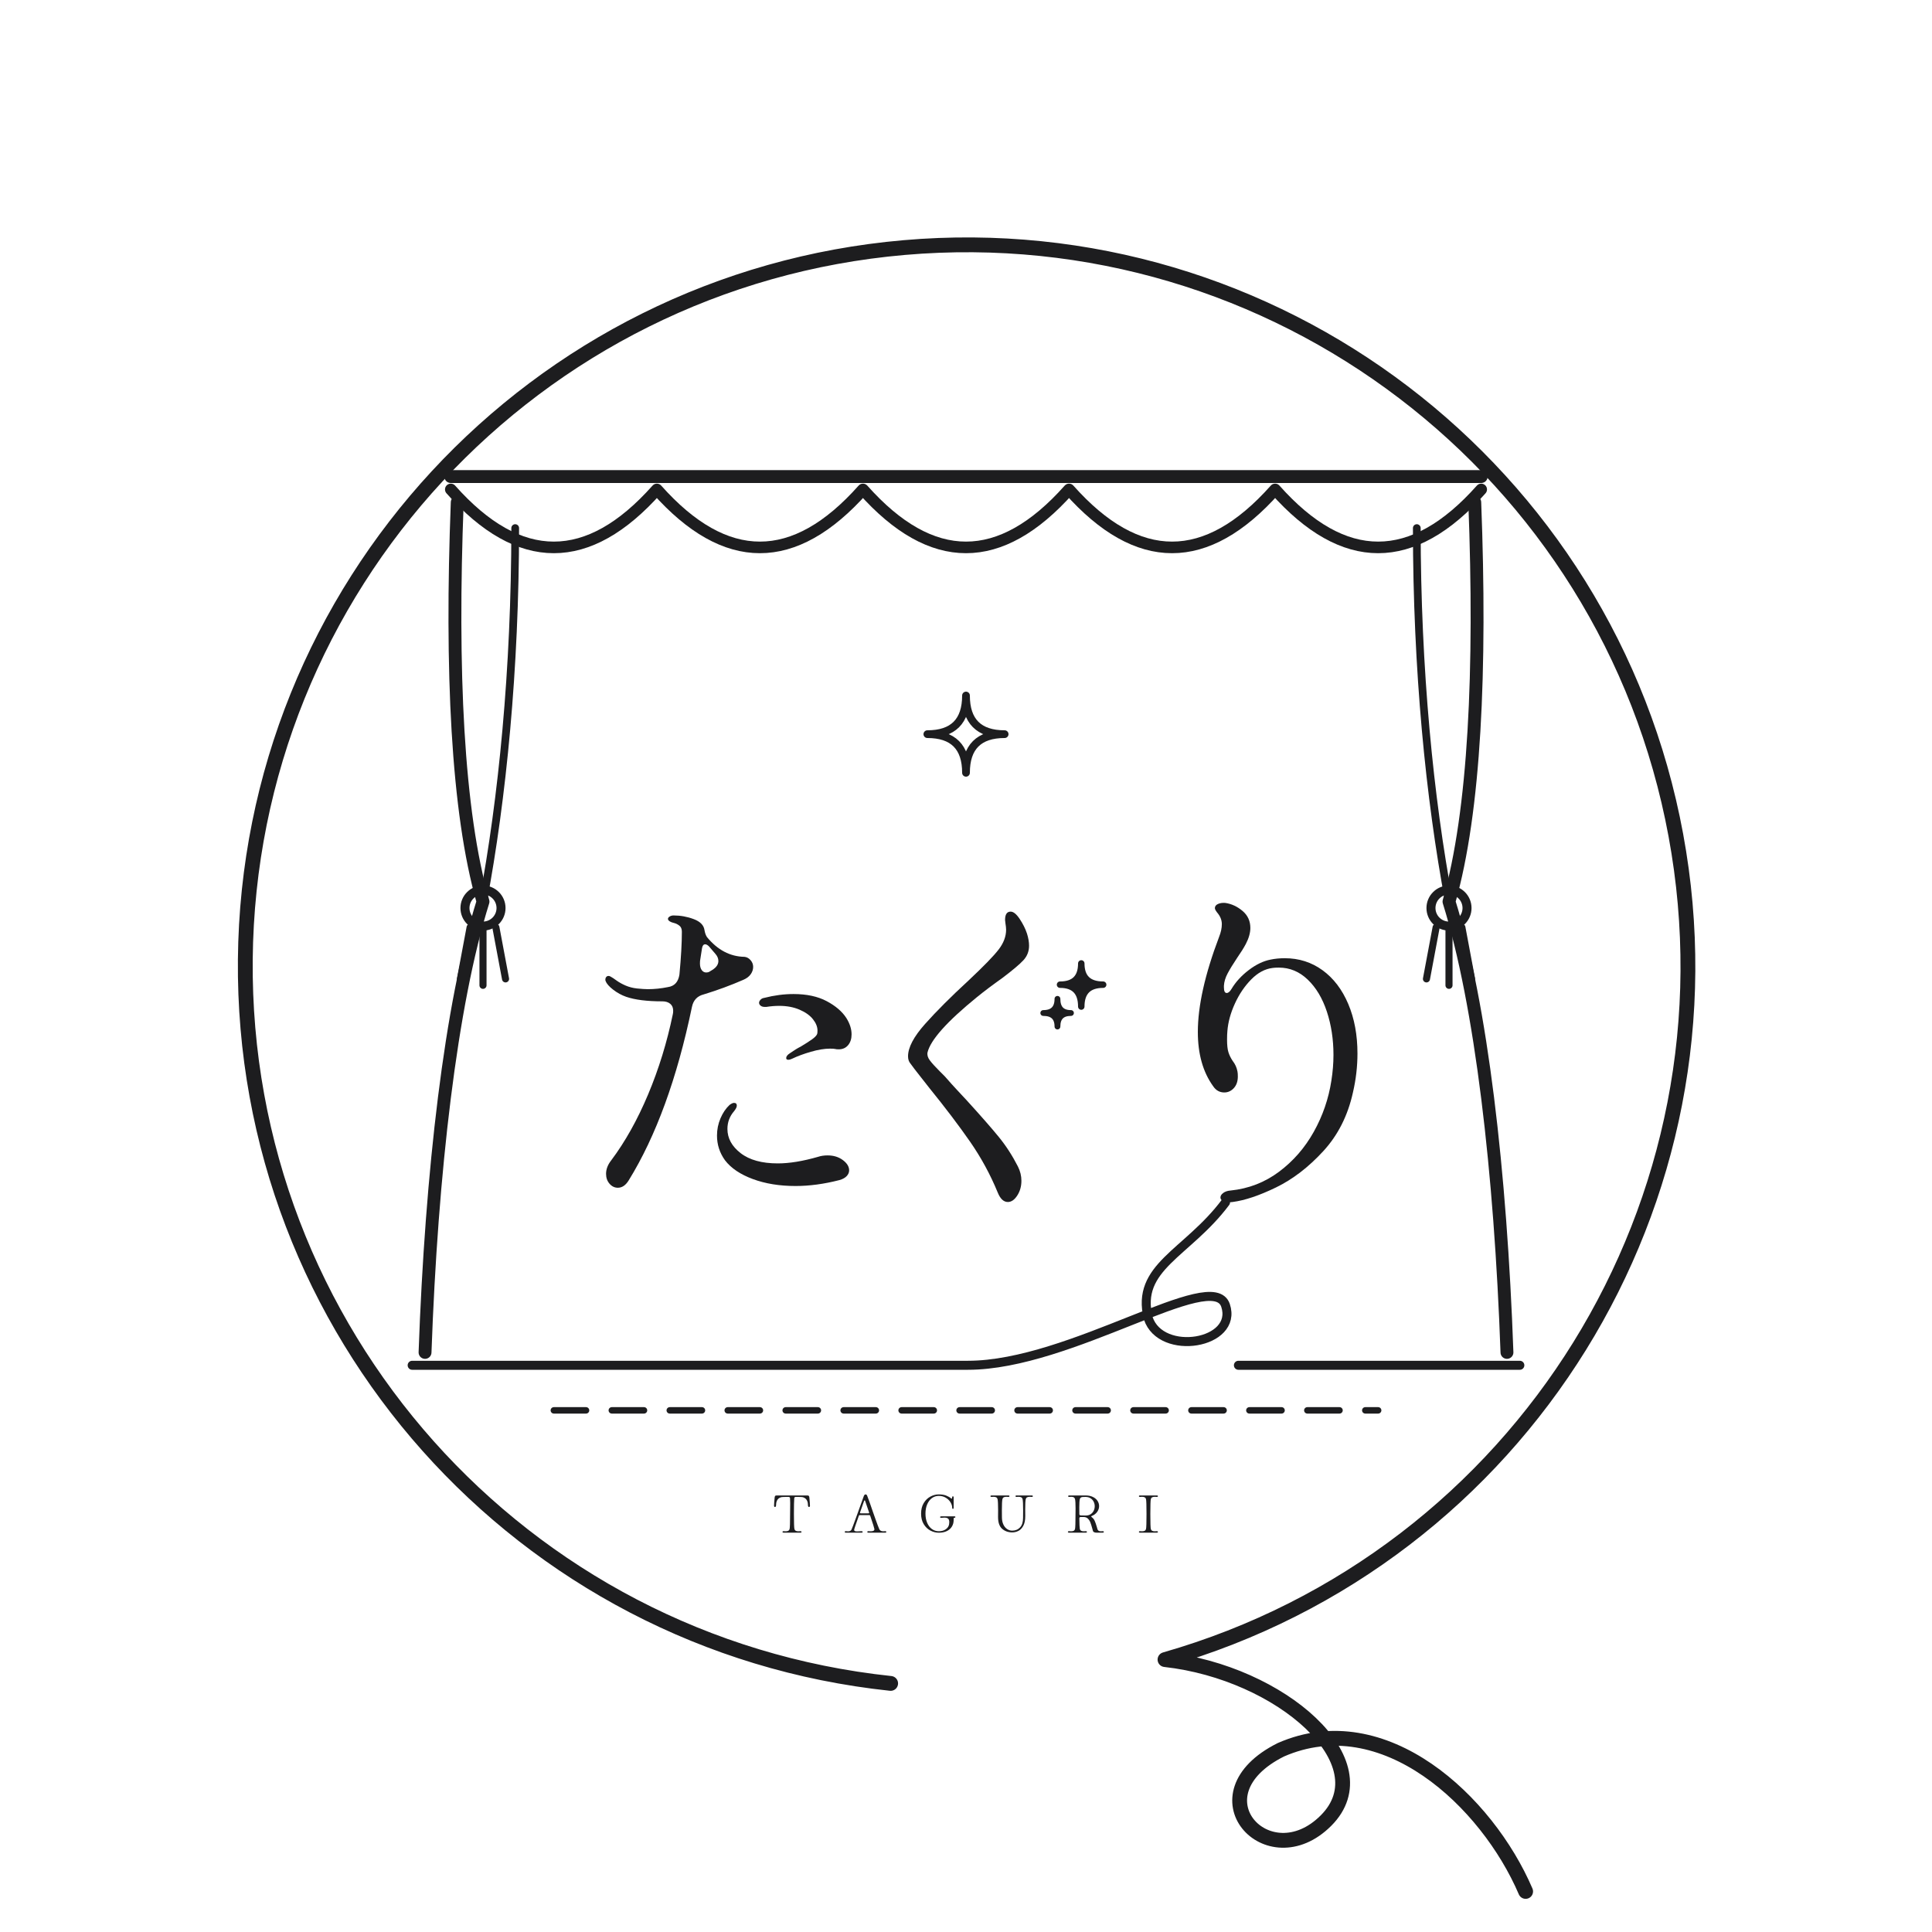
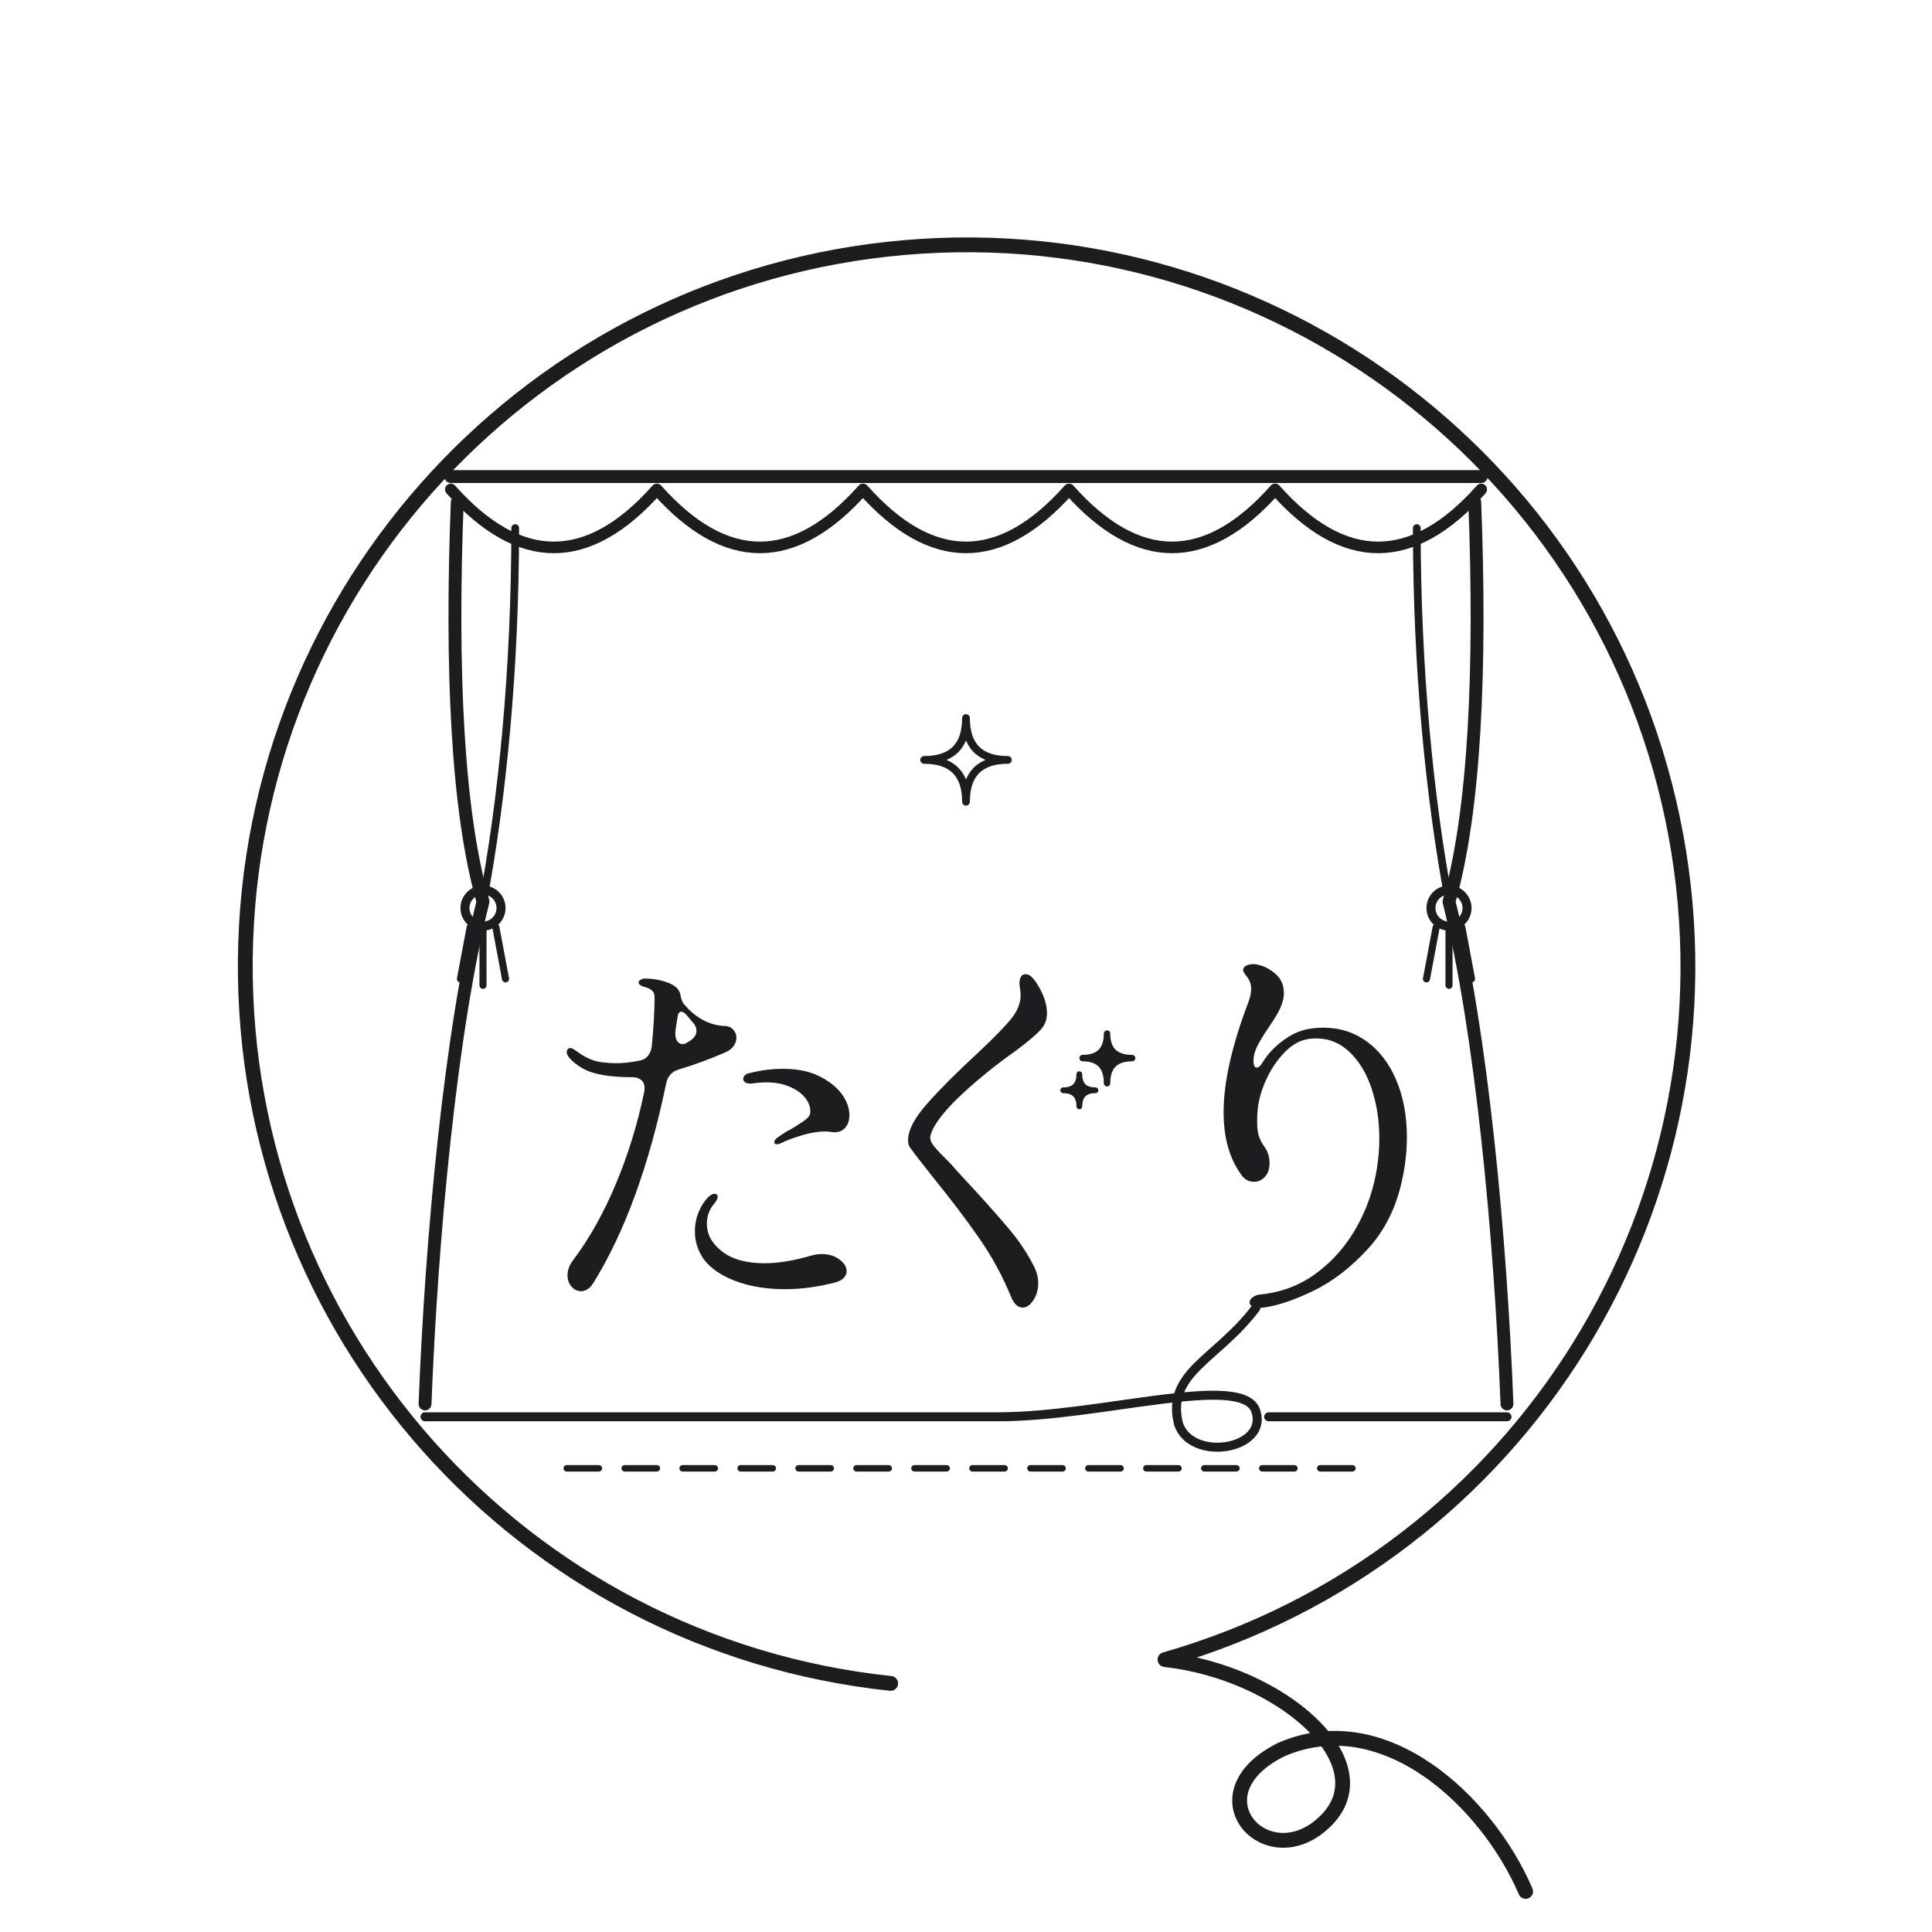
<svg xmlns="http://www.w3.org/2000/svg" viewBox="0 0 300 300" width="300" height="300" role="img" aria-label="たぐり">
  <path d="M138.3 261.4 A112 112 0 1 1 180.9 257.7 C198.9 259.7 214.9 273.7 205.9 282.7 C196.9 291.7 184.9 278.7 198.9 271.7 C214.9 264.7 230.9 279.7 236.9 293.7" fill="none" stroke="#1d1d1f" stroke-width="2.3" stroke-linecap="round" stroke-linejoin="round" />
  <path d="M70 74 L230 74" fill="none" stroke="#1d1d1f" stroke-width="2.0" stroke-linecap="round" stroke-linejoin="round" />
  <path d="M70 76 Q86 94 102 76 Q118 94 134 76 Q150 94 166 76 Q182 94 198 76 Q214 94 230 76" fill="none" stroke="#1d1d1f" stroke-width="1.8" stroke-linecap="round" stroke-linejoin="round" />
-   <path d="M71 78 C70 104 71 126 75 140 C70 156 67 182 66 210" fill="none" stroke="#1d1d1f" stroke-width="2.0" stroke-linecap="round" stroke-linejoin="round" />
+   <path d="M71 78 C70 104 71 126 75 140 C70 160 67 192 66 218" fill="none" stroke="#1d1d1f" stroke-width="2.0" stroke-linecap="round" stroke-linejoin="round" />
  <path d="M80 82 C80 104 78 124 75 140" fill="none" stroke="#1d1d1f" stroke-width="1.2" stroke-linecap="round" stroke-linejoin="round" />
-   <path d="M229 78 C230 104 229 126 225 140 C230 156 233 182 234 210" fill="none" stroke="#1d1d1f" stroke-width="2.0" stroke-linecap="round" stroke-linejoin="round" />
+   <path d="M229 78 C230 104 229 126 225 140 C230 160 233 192 234 218" fill="none" stroke="#1d1d1f" stroke-width="2.0" stroke-linecap="round" stroke-linejoin="round" />
  <path d="M220 82 C220 104 222 124 225 140" fill="none" stroke="#1d1d1f" stroke-width="1.2" stroke-linecap="round" stroke-linejoin="round" />
  <circle cx="75" cy="141" r="2.8" fill="none" stroke="#1d1d1f" stroke-width="1.4" />
  <path d="M73 144 L71.5 152 M75 144 L75 153 M77 144 L78.5 152" fill="none" stroke="#1d1d1f" stroke-width="1.1" stroke-linecap="round" stroke-linejoin="round" />
  <circle cx="225" cy="141" r="2.8" fill="none" stroke="#1d1d1f" stroke-width="1.4" />
  <path d="M223 144 L221.5 152 M225 144 L225 153 M227 144 L228.5 152" fill="none" stroke="#1d1d1f" stroke-width="1.1" stroke-linecap="round" stroke-linejoin="round" />
-   <path d="M94.0 152.14Q94.0 151.87 94.135 151.708Q94.27 151.546 94.486 151.546Q94.702 151.546 94.918 151.708Q95.134 151.816 95.728 152.248Q96.322 152.68 97.132 153.031Q97.942 153.382 98.914 153.49Q99.994 153.598 100.588 153.598Q102.154 153.598 103.72 153.274Q105.232 153.058 105.502 151.33Q105.88 147.334 105.88 144.688Q105.88 144.04 105.502 143.743Q105.124 143.446 104.719 143.338Q104.314 143.23 104.206 143.176Q103.72 142.96 103.72 142.69Q103.72 142.474 103.99 142.312Q104.26 142.15 104.584 142.15Q106.204 142.15 107.716 142.717Q109.228 143.284 109.39 144.418Q109.498 145.066 109.768 145.498Q112.252 148.522 115.6 148.576Q116.14 148.63 116.545 149.089Q116.95 149.548 116.95 150.142Q116.95 150.736 116.572 151.276Q116.194 151.816 115.438 152.14Q112.468 153.436 109.282 154.408Q107.77 154.786 107.446 156.352Q103.99 172.984 97.618 183.298Q96.916 184.432 95.944 184.432Q95.188 184.432 94.648 183.811Q94.108 183.19 94.108 182.272Q94.108 181.192 94.918 180.166Q98.158 175.846 100.642 169.933Q103.126 164.02 104.476 157.486Q104.53 157.27 104.53 156.946Q104.53 156.244 104.071 155.866Q103.612 155.488 102.856 155.488Q99.292 155.488 97.24 154.786Q96.16 154.408 95.215 153.679Q94.27 152.95 94.054 152.356Q94.0 152.302 94.0 152.14ZM108.742 148.954Q108.688 149.17 108.688 149.602Q108.688 150.25 108.958 150.628Q109.228 151.006 109.66 151.006Q110.038 151.006 110.308 150.79L110.578 150.628Q111.55 150.034 111.55 149.224Q111.55 148.63 111.064 148.09L110.092 146.956Q109.768 146.632 109.498 146.632Q109.12 146.632 109.012 147.226ZM123.214 154.354Q126.292 154.354 128.371 155.461Q130.45 156.568 131.422 158.08Q132.232 159.376 132.232 160.618Q132.232 161.644 131.692 162.292Q131.152 162.94 130.234 162.94Q129.856 162.94 129.694 162.886Q129.478 162.832 128.884 162.832Q127.588 162.832 125.914 163.318Q124.24 163.804 122.998 164.398Q122.674 164.56 122.404 164.56Q122.08 164.56 122.08 164.29Q122.08 163.912 122.674 163.534Q123.592 162.886 124.348 162.508Q125.428 161.86 126.076 161.401Q126.724 160.942 126.886 160.564Q126.94 160.402 126.94 160.024Q126.94 159.16 126.238 158.269Q125.536 157.378 124.159 156.784Q122.782 156.19 121.0 156.19Q120.028 156.19 119.002 156.352H118.732Q118.354 156.352 118.111 156.163Q117.868 155.974 117.868 155.704Q117.868 155.488 118.084 155.245Q118.3 155.002 118.678 154.948Q121.0 154.354 123.214 154.354ZM111.334 176.332Q111.334 174.928 111.874 173.659Q112.414 172.39 113.278 171.58Q113.71 171.256 113.98 171.256Q114.412 171.256 114.412 171.688Q114.412 172.012 113.98 172.552Q112.954 173.74 112.954 175.306Q112.954 177.466 115.006 179.059Q117.058 180.652 120.784 180.652Q123.484 180.652 127.048 179.626Q127.696 179.41 128.506 179.41Q129.91 179.41 130.882 180.139Q131.854 180.868 131.854 181.732Q131.854 182.218 131.476 182.623Q131.098 183.028 130.342 183.244Q126.778 184.162 123.538 184.162Q119.812 184.162 116.896 183.082Q113.98 182.002 112.576 180.166Q111.334 178.438 111.334 176.332Z" fill="#1d1d1f" />
-   <path d="M144.348 168.988Q143.808 168.286 142.863 167.098Q141.918 165.91 141.378 165.154Q141.0 164.722 141.0 164.02Q141.0 161.968 143.646 158.998Q146.292 156.028 150.396 152.248Q153.906 148.954 155.067 147.442Q156.228 145.93 156.228 144.364Q156.228 143.986 156.12 143.338L156.066 142.852Q156.066 141.556 156.93 141.556Q157.578 141.556 158.334 142.69Q159.09 143.824 159.468 144.958Q159.792 145.984 159.792 146.848Q159.792 148.144 158.928 149.089Q158.064 150.034 155.634 151.87Q153.42 153.436 151.692 154.84Q144.726 160.51 144.024 163.426Q143.916 164.02 144.375 164.641Q144.834 165.262 145.914 166.342L146.724 167.152Q147.804 168.394 148.668 169.312Q149.532 170.23 150.126 170.878Q153.42 174.496 155.094 176.548Q156.768 178.6 158.064 181.138Q158.604 182.218 158.604 183.352Q158.604 184.648 157.956 185.647Q157.308 186.646 156.498 186.646Q155.526 186.646 154.932 185.188Q153.204 180.976 150.612 177.25Q148.02 173.524 144.348 168.988Z" fill="#1d1d1f" />
-   <path d="M167.9 149.6 Q167.9 152.9 171.3 152.9 Q167.9 152.9 167.9 156.3 Q167.9 152.9 164.6 152.9 Q167.9 152.9 167.9 149.6Z" fill="#1d1d1f" stroke="#1d1d1f" stroke-width="1.0" stroke-linejoin="round" />
-   <path d="M164.2 155.1 Q164.2 157.3 166.3 157.3 Q164.2 157.3 164.2 159.4 Q164.2 157.3 162.0 157.3 Q164.2 157.3 164.2 155.1Z" fill="#1d1d1f" stroke="#1d1d1f" stroke-width="0.9" stroke-linejoin="round" />
-   <path d="M186.0 160.24Q186.0 154.192 189.294 145.498Q189.726 144.418 189.726 143.5Q189.726 142.528 188.97 141.664Q188.646 141.232 188.646 141.016Q188.646 140.584 189.132 140.368Q189.618 140.152 190.266 140.206Q191.724 140.422 192.939 141.448Q194.154 142.474 194.154 144.094Q194.154 145.228 193.452 146.578Q192.966 147.496 192.102 148.738Q191.13 150.196 190.617 151.168Q190.104 152.14 190.05 153.058V153.328Q190.05 154.192 190.482 154.192Q190.86 154.192 191.238 153.544Q192.21 151.924 193.911 150.628Q195.612 149.332 197.286 149.008Q198.312 148.792 199.5 148.792Q202.794 148.792 205.359 150.655Q207.924 152.518 209.355 155.893Q210.786 159.268 210.786 163.588Q210.786 166.612 210.084 169.636Q208.896 175.036 205.467 178.762Q202.038 182.488 198.15 184.378Q194.262 186.268 191.4 186.646L190.86 186.7Q190.212 186.7 189.861 186.484Q189.51 186.268 189.51 185.944Q189.51 185.566 189.942 185.242Q190.374 184.918 191.076 184.864Q195.288 184.432 198.609 181.948Q201.93 179.464 204.009 175.738Q206.088 172.012 206.736 167.8Q207.06 165.748 207.06 163.804Q207.06 160.186 206.034 157.081Q205.008 153.976 203.064 152.113Q201.12 150.25 198.582 150.25Q197.934 150.25 197.61 150.304Q195.828 150.52 194.289 152.086Q192.75 153.652 191.751 155.839Q190.752 158.026 190.59 160.078Q190.536 160.618 190.536 161.428Q190.536 162.724 190.752 163.399Q190.968 164.074 191.4 164.722Q191.994 165.478 192.156 166.396Q192.21 166.666 192.21 167.152Q192.21 168.286 191.589 168.961Q190.968 169.636 190.104 169.636Q189.024 169.636 188.376 168.664Q186.0 165.37 186.0 160.24Z" fill="#1d1d1f" />
-   <path d="M190.3 186.7 C184.3 194.7 176.3 196.7 178.3 204.7 C180.3 210.7 192.3 208.7 190.3 202.7 C188.3 196.7 166.3 212 150.3 212 L64 212" fill="none" stroke="#1d1d1f" stroke-width="1.4" stroke-linecap="round" stroke-linejoin="round" />
-   <path d="M192.3 212 L236 212" fill="none" stroke="#1d1d1f" stroke-width="1.4" stroke-linecap="round" stroke-linejoin="round" />
-   <path d="M86 219 L214 219" fill="none" stroke="#1d1d1f" stroke-width="1.0" stroke-linecap="round" stroke-linejoin="round" stroke-dasharray="5 4" />
-   <path d="M150.0 108.0 Q150.0 114.0 156.0 114.0 Q150.0 114.0 150.0 120.0 Q150.0 114.0 144.0 114.0 Q150.0 114.0 150.0 108.0Z" fill="none" stroke="#1d1d1f" stroke-width="1.2" stroke-linejoin="round" />
-   <path d="M121.504 237.873Q121.504 237.821 121.559 237.787Q121.614 237.754 121.699 237.762Q121.903 237.779 121.997 237.779Q122.252 237.779 122.405 237.698Q122.558 237.618 122.609 237.422Q122.685 237.116 122.685 235.101L122.694 234.209Q122.702 233.928 122.702 233.401Q122.702 232.909 122.677 232.628Q122.651 232.441 122.439 232.441H122.09Q121.58 232.441 121.376 232.471Q121.172 232.5 120.985 232.628Q120.501 232.942 120.501 233.784Q120.501 233.886 120.45 233.945Q120.399 234.005 120.331 234.005Q120.271 234.005 120.233 233.95Q120.195 233.894 120.195 233.801Q120.195 233.487 120.288 232.526Q120.322 232.22 120.518 232.22L122.983 232.212L125.448 232.22Q125.643 232.22 125.677 232.526Q125.771 233.487 125.771 233.801Q125.771 233.894 125.732 233.95Q125.694 234.005 125.635 234.005Q125.567 234.005 125.516 233.945Q125.465 233.886 125.465 233.784Q125.465 232.942 124.98 232.628Q124.793 232.5 124.602 232.471Q124.411 232.441 123.918 232.441H123.569Q123.348 232.441 123.331 232.637Q123.28 233.206 123.28 235.101Q123.28 237.116 123.357 237.422Q123.408 237.618 123.561 237.698Q123.714 237.779 123.969 237.779Q124.062 237.779 124.266 237.762H124.3Q124.377 237.762 124.419 237.796Q124.462 237.83 124.462 237.881Q124.462 237.923 124.415 237.957Q124.368 237.992 124.283 237.992H122.983H121.682Q121.597 237.992 121.55 237.957Q121.504 237.923 121.504 237.873Z M131.347 237.992Q131.262 237.992 131.215 237.957Q131.168 237.923 131.168 237.873Q131.168 237.821 131.219 237.787Q131.27 237.754 131.364 237.762Q131.644 237.787 131.687 237.787Q132.078 237.787 132.222 237.516Q132.316 237.345 132.983 235.501Q133.65 233.656 133.803 233.223L134.135 232.297Q134.245 232.05 134.398 232.05Q134.483 232.05 134.547 232.097Q134.611 232.143 134.662 232.28Q134.925 232.925 135.478 234.566Q135.588 234.881 135.95 235.905Q136.311 236.929 136.523 237.422Q136.608 237.618 136.766 237.698Q136.923 237.779 137.161 237.779Q137.246 237.779 137.433 237.762H137.467Q137.543 237.762 137.586 237.796Q137.628 237.83 137.628 237.881Q137.628 237.923 137.582 237.957Q137.535 237.992 137.45 237.992H134.849Q134.764 237.992 134.717 237.957Q134.67 237.923 134.67 237.873Q134.67 237.821 134.726 237.787Q134.781 237.754 134.866 237.762Q135.087 237.779 135.197 237.779Q135.818 237.779 135.775 237.422Q135.75 237.201 135.129 235.374Q135.095 235.263 134.985 235.263H133.506Q133.404 235.263 133.361 235.365Q132.639 237.397 132.63 237.558Q132.622 237.685 132.736 237.741Q132.851 237.796 133.115 237.796Q133.412 237.796 133.761 237.762H133.786Q133.863 237.762 133.91 237.796Q133.956 237.83 133.956 237.881Q133.956 237.923 133.91 237.957Q133.863 237.992 133.778 237.992ZM133.548 234.838Q133.54 234.863 133.54 234.898Q133.54 234.991 133.65 234.991H134.849Q134.917 234.991 134.947 234.948Q134.976 234.906 134.951 234.846L134.339 233.061Q134.313 232.976 134.262 232.976Q134.203 232.976 134.177 233.061Z M143.026 235.034Q143.026 234.073 143.434 233.397Q143.842 232.721 144.475 232.386Q145.108 232.05 145.78 232.05Q146.46 232.05 146.923 232.233Q147.386 232.416 147.667 232.654Q147.726 232.704 147.769 232.704Q147.854 232.704 147.854 232.475Q147.854 232.407 147.888 232.377Q147.922 232.347 147.964 232.347Q148.015 232.347 148.049 232.386Q148.083 232.424 148.083 232.492V233.342V234.107Q148.083 234.201 148.049 234.252Q148.015 234.303 147.964 234.303Q147.922 234.303 147.888 234.252Q147.854 234.201 147.854 234.107Q147.854 233.708 147.594 233.278Q147.335 232.849 146.859 232.564Q146.383 232.28 145.78 232.28Q145.176 232.28 144.704 232.628Q144.233 232.976 143.969 233.601Q143.706 234.226 143.706 235.034Q143.706 235.841 143.969 236.462Q144.233 237.082 144.704 237.426Q145.176 237.77 145.78 237.77Q146.434 237.77 146.872 237.456Q147.31 237.142 147.378 236.666Q147.403 236.487 147.403 236.351Q147.403 235.969 147.221 235.811Q147.038 235.654 146.638 235.654Q146.511 235.654 146.171 235.688H146.137Q146.06 235.688 146.018 235.654Q145.975 235.62 145.975 235.569Q145.975 235.526 146.022 235.493Q146.069 235.458 146.154 235.458H148.211Q148.279 235.458 148.317 235.488Q148.355 235.518 148.355 235.56Q148.355 235.612 148.304 235.65Q148.253 235.688 148.16 235.688Q148.1 235.688 148.092 235.739Q148.083 235.79 148.083 236.028Q148.083 236.614 147.798 237.065Q147.514 237.516 146.995 237.758Q146.477 238.0 145.78 238.0Q145.108 238.0 144.475 237.668Q143.842 237.337 143.434 236.666Q143.026 235.994 143.026 235.034Z M154.977 235.56 154.985 234.498Q154.985 233.138 154.9 232.781Q154.849 232.585 154.696 232.505Q154.543 232.424 154.288 232.424Q154.195 232.424 153.991 232.441H153.965Q153.889 232.441 153.842 232.411Q153.795 232.381 153.795 232.331Q153.795 232.28 153.842 232.245Q153.889 232.212 153.974 232.212H155.274H156.575Q156.66 232.212 156.707 232.245Q156.753 232.28 156.753 232.322Q156.753 232.373 156.711 232.407Q156.668 232.441 156.592 232.441L156.243 232.424Q155.997 232.424 155.852 232.505Q155.708 232.585 155.657 232.781Q155.572 233.138 155.572 234.481L155.58 235.595Q155.58 236.249 155.801 236.721Q156.022 237.192 156.388 237.435Q156.753 237.677 157.17 237.677Q157.918 237.677 158.389 237.18Q158.861 236.683 158.861 235.679L158.87 234.532Q158.87 233.138 158.785 232.781Q158.734 232.585 158.581 232.505Q158.428 232.424 158.173 232.424L157.841 232.441Q157.765 232.441 157.722 232.407Q157.68 232.373 157.68 232.322Q157.68 232.28 157.726 232.245Q157.773 232.212 157.858 232.212H160.204Q160.289 232.212 160.336 232.245Q160.383 232.28 160.383 232.331Q160.383 232.381 160.336 232.411Q160.289 232.441 160.213 232.441Q160.128 232.441 160.047 232.433Q159.966 232.424 159.89 232.424Q159.635 232.424 159.482 232.505Q159.329 232.585 159.278 232.781Q159.193 233.138 159.193 234.413L159.201 235.424Q159.201 236.376 158.891 236.938Q158.581 237.499 158.126 237.724Q157.671 237.949 157.187 237.949Q156.252 237.949 155.614 237.397Q154.977 236.844 154.977 235.56Z M165.823 237.873Q165.823 237.821 165.878 237.787Q165.933 237.754 166.018 237.762Q166.222 237.779 166.316 237.779Q166.571 237.779 166.724 237.698Q166.877 237.618 166.928 237.422Q167.004 237.116 167.004 235.101L167.013 234.226Q167.013 233.113 166.928 232.781Q166.877 232.585 166.732 232.505Q166.588 232.424 166.35 232.424Q166.256 232.424 166.052 232.441H166.018Q165.942 232.441 165.899 232.407Q165.857 232.373 165.857 232.322Q165.857 232.28 165.904 232.245Q165.95 232.212 166.035 232.212H168.551Q169.223 232.212 169.703 232.445Q170.183 232.679 170.425 233.057Q170.668 233.435 170.668 233.869Q170.668 234.337 170.379 234.753Q170.09 235.169 169.554 235.391Q169.444 235.424 169.444 235.484Q169.444 235.526 169.529 235.586Q169.826 235.807 169.979 236.143Q170.132 236.478 170.311 237.09Q170.336 237.201 170.404 237.422Q170.464 237.618 170.591 237.698Q170.719 237.779 170.948 237.779Q171.025 237.779 171.212 237.762H171.246Q171.322 237.762 171.365 237.796Q171.407 237.83 171.407 237.881Q171.407 237.923 171.361 237.957Q171.314 237.992 171.229 237.992H170.268Q170.056 237.992 169.903 237.923Q169.75 237.856 169.716 237.737L169.588 237.278Q169.435 236.708 169.299 236.372Q169.163 236.036 168.912 235.798Q168.662 235.56 168.262 235.56H167.812Q167.599 235.56 167.599 235.781Q167.616 237.15 167.676 237.422Q167.727 237.618 167.88 237.698Q168.033 237.779 168.288 237.779Q168.381 237.779 168.585 237.762H168.619Q168.696 237.762 168.738 237.796Q168.781 237.83 168.781 237.881Q168.781 237.923 168.734 237.957Q168.687 237.992 168.602 237.992H166.001Q165.916 237.992 165.869 237.957Q165.823 237.923 165.823 237.873ZM167.599 235.093Q167.599 235.297 167.803 235.314Q168.262 235.331 168.594 235.331Q169.036 235.331 169.35 235.127Q169.665 234.923 169.826 234.591Q169.988 234.26 169.988 233.886Q169.988 233.512 169.822 233.18Q169.656 232.849 169.333 232.645Q169.01 232.441 168.551 232.441Q168.237 232.441 168.096 232.454Q167.956 232.466 167.837 232.539Q167.718 232.611 167.676 232.781Q167.591 233.121 167.591 234.073L167.599 234.846Z M176.847 237.873Q176.847 237.821 176.902 237.787Q176.958 237.754 177.043 237.762Q177.247 237.779 177.34 237.779Q177.595 237.779 177.748 237.698Q177.901 237.618 177.952 237.422Q178.029 237.116 178.029 235.101Q178.029 233.087 177.952 232.781Q177.901 232.585 177.748 232.505Q177.595 232.424 177.34 232.424Q177.247 232.424 177.043 232.441H177.009Q176.932 232.441 176.89 232.407Q176.847 232.373 176.847 232.322Q176.847 232.28 176.894 232.245Q176.941 232.212 177.026 232.212H178.326H179.627Q179.712 232.212 179.758 232.245Q179.805 232.28 179.805 232.331Q179.805 232.381 179.75 232.416Q179.695 232.45 179.61 232.441Q179.406 232.424 179.312 232.424Q179.057 232.424 178.904 232.505Q178.751 232.585 178.7 232.781Q178.624 233.087 178.624 235.101Q178.624 237.116 178.7 237.422Q178.751 237.618 178.904 237.698Q179.057 237.779 179.312 237.779Q179.406 237.779 179.61 237.762H179.644Q179.72 237.762 179.763 237.796Q179.805 237.83 179.805 237.881Q179.805 237.923 179.758 237.957Q179.712 237.992 179.627 237.992H178.326H177.026Q176.941 237.992 176.894 237.957Q176.847 237.923 176.847 237.873Z" fill="#1d1d1f" />
+   <path d="M88.0 163.42Q88.0 163.11 88.155 162.924Q88.31 162.738 88.558 162.738Q88.806 162.738 89.054 162.924Q89.302 163.048 89.984 163.544Q90.666 164.04 91.596 164.443Q92.526 164.846 93.642 164.97Q94.882 165.094 95.564 165.094Q97.362 165.094 99.16 164.722Q100.896 164.474 101.206 162.49Q101.64 157.902 101.64 154.864Q101.64 154.12 101.206 153.779Q100.772 153.438 100.307 153.314Q99.842 153.19 99.718 153.128Q99.16 152.88 99.16 152.57Q99.16 152.322 99.47 152.136Q99.78 151.95 100.152 151.95Q102.012 151.95 103.748 152.601Q105.484 153.252 105.67 154.554Q105.794 155.298 106.104 155.794Q108.956 159.266 112.8 159.328Q113.42 159.39 113.885 159.917Q114.35 160.444 114.35 161.126Q114.35 161.808 113.916 162.428Q113.482 163.048 112.614 163.42Q109.204 164.908 105.546 166.024Q103.81 166.458 103.438 168.256Q99.47 187.352 92.154 199.194Q91.348 200.496 90.232 200.496Q89.364 200.496 88.744 199.783Q88.124 199.07 88.124 198.016Q88.124 196.776 89.054 195.598Q92.774 190.638 95.626 183.849Q98.478 177.06 100.028 169.558Q100.09 169.31 100.09 168.938Q100.09 168.132 99.563 167.698Q99.036 167.264 98.168 167.264Q94.076 167.264 91.72 166.458Q90.48 166.024 89.395 165.187Q88.31 164.35 88.062 163.668Q88.0 163.606 88.0 163.42ZM104.926 159.762Q104.864 160.01 104.864 160.506Q104.864 161.25 105.174 161.684Q105.484 162.118 105.98 162.118Q106.414 162.118 106.724 161.87L107.034 161.684Q108.15 161.002 108.15 160.072Q108.15 159.39 107.592 158.77L106.476 157.468Q106.104 157.096 105.794 157.096Q105.36 157.096 105.236 157.778ZM121.542 165.962Q125.076 165.962 127.463 167.233Q129.85 168.504 130.966 170.24Q131.896 171.728 131.896 173.154Q131.896 174.332 131.276 175.076Q130.656 175.82 129.602 175.82Q129.168 175.82 128.982 175.758Q128.734 175.696 128.052 175.696Q126.564 175.696 124.642 176.254Q122.72 176.812 121.294 177.494Q120.922 177.68 120.612 177.68Q120.24 177.68 120.24 177.37Q120.24 176.936 120.922 176.502Q121.976 175.758 122.844 175.324Q124.084 174.58 124.828 174.053Q125.572 173.526 125.758 173.092Q125.82 172.906 125.82 172.472Q125.82 171.48 125.014 170.457Q124.208 169.434 122.627 168.752Q121.046 168.07 119.0 168.07Q117.884 168.07 116.706 168.256H116.396Q115.962 168.256 115.683 168.039Q115.404 167.822 115.404 167.512Q115.404 167.264 115.652 166.985Q115.9 166.706 116.334 166.644Q119.0 165.962 121.542 165.962ZM107.902 191.196Q107.902 189.584 108.522 188.127Q109.142 186.67 110.134 185.74Q110.63 185.368 110.94 185.368Q111.436 185.368 111.436 185.864Q111.436 186.236 110.94 186.856Q109.762 188.22 109.762 190.018Q109.762 192.498 112.118 194.327Q114.474 196.156 118.752 196.156Q121.852 196.156 125.944 194.978Q126.688 194.73 127.618 194.73Q129.23 194.73 130.346 195.567Q131.462 196.404 131.462 197.396Q131.462 197.954 131.028 198.419Q130.594 198.884 129.726 199.132Q125.634 200.186 121.914 200.186Q117.636 200.186 114.288 198.946Q110.94 197.706 109.328 195.598Q107.902 193.614 107.902 191.196Z" fill="#1d1d1f" />
+   <path d="M144.844 182.764Q144.224 181.958 143.139 180.594Q142.054 179.23 141.434 178.362Q141.0 177.866 141.0 177.06Q141.0 174.704 144.038 171.294Q147.076 167.884 151.788 163.544Q155.818 159.762 157.151 158.026Q158.484 156.29 158.484 154.492Q158.484 154.058 158.36 153.314L158.298 152.756Q158.298 151.268 159.29 151.268Q160.034 151.268 160.902 152.57Q161.77 153.872 162.204 155.174Q162.576 156.352 162.576 157.344Q162.576 158.832 161.584 159.917Q160.592 161.002 157.802 163.11Q155.26 164.908 153.276 166.52Q145.278 173.03 144.472 176.378Q144.348 177.06 144.875 177.773Q145.402 178.486 146.642 179.726L147.572 180.656Q148.812 182.082 149.804 183.136Q150.796 184.19 151.478 184.934Q155.26 189.088 157.182 191.444Q159.104 193.8 160.592 196.714Q161.212 197.954 161.212 199.256Q161.212 200.744 160.468 201.891Q159.724 203.038 158.794 203.038Q157.678 203.038 156.996 201.364Q155.012 196.528 152.036 192.25Q149.06 187.972 144.844 182.764Z" fill="#1d1d1f" />
+   <path d="M171.9 160.5 Q171.9 164.3 175.8 164.3 Q171.9 164.3 171.9 168.2 Q171.9 164.3 168.1 164.3 Q171.9 164.3 171.9 160.5Z" fill="#1d1d1f" stroke="#1d1d1f" stroke-width="1.0" stroke-linejoin="round" />
+   <path d="M167.6 166.8 Q167.6 169.3 170.1 169.3 Q167.6 169.3 167.6 171.8 Q167.6 169.3 165.1 169.3 Q167.6 169.3 167.6 166.8Z" fill="#1d1d1f" stroke="#1d1d1f" stroke-width="0.9" stroke-linejoin="round" />
+   <path d="M190.0 172.72Q190.0 165.776 193.782 155.794Q194.278 154.554 194.278 153.5Q194.278 152.384 193.41 151.392Q193.038 150.896 193.038 150.648Q193.038 150.152 193.596 149.904Q194.154 149.656 194.898 149.718Q196.572 149.966 197.967 151.144Q199.362 152.322 199.362 154.182Q199.362 155.484 198.556 157.034Q197.998 158.088 197.006 159.514Q195.89 161.188 195.301 162.304Q194.712 163.42 194.65 164.474V164.784Q194.65 165.776 195.146 165.776Q195.58 165.776 196.014 165.032Q197.13 163.172 199.083 161.684Q201.036 160.196 202.958 159.824Q204.136 159.576 205.5 159.576Q209.282 159.576 212.227 161.715Q215.172 163.854 216.815 167.729Q218.458 171.604 218.458 176.564Q218.458 180.036 217.652 183.508Q216.288 189.708 212.351 193.986Q208.414 198.264 203.95 200.434Q199.486 202.604 196.2 203.038L195.58 203.1Q194.836 203.1 194.433 202.852Q194.03 202.604 194.03 202.232Q194.03 201.798 194.526 201.426Q195.022 201.054 195.828 200.992Q200.664 200.496 204.477 197.644Q208.29 194.792 210.677 190.514Q213.064 186.236 213.808 181.4Q214.18 179.044 214.18 176.812Q214.18 172.658 213.002 169.093Q211.824 165.528 209.592 163.389Q207.36 161.25 204.446 161.25Q203.702 161.25 203.33 161.312Q201.284 161.56 199.517 163.358Q197.75 165.156 196.603 167.667Q195.456 170.178 195.27 172.534Q195.208 173.154 195.208 174.084Q195.208 175.572 195.456 176.347Q195.704 177.122 196.2 177.866Q196.882 178.734 197.068 179.788Q197.13 180.098 197.13 180.656Q197.13 181.958 196.417 182.733Q195.704 183.508 194.712 183.508Q193.472 183.508 192.728 182.392Q190.0 178.61 190.0 172.72Z" fill="#1d1d1f" />
+   <path d="M195.0 203.1 C189.0 211.1 181.0 213.1 183.0 221.1 C185.0 227.1 197.0 225.1 195.0 219.1 C193.0 213.1 171.0 220 155.0 220 L66 220" fill="none" stroke="#1d1d1f" stroke-width="1.4" stroke-linecap="round" stroke-linejoin="round" />
+   <path d="M197.0 220 L234 220" fill="none" stroke="#1d1d1f" stroke-width="1.4" stroke-linecap="round" stroke-linejoin="round" />
+   <path d="M88 228 L212 228" fill="none" stroke="#1d1d1f" stroke-width="1.0" stroke-linecap="round" stroke-linejoin="round" stroke-dasharray="5 4" />
+   <path d="M150.0 111.5 Q150.0 118.0 156.5 118.0 Q150.0 118.0 150.0 124.5 Q150.0 118.0 143.5 118.0 Q150.0 118.0 150.0 111.5Z" fill="none" stroke="#1d1d1f" stroke-width="1.2" stroke-linejoin="round" />
</svg>
